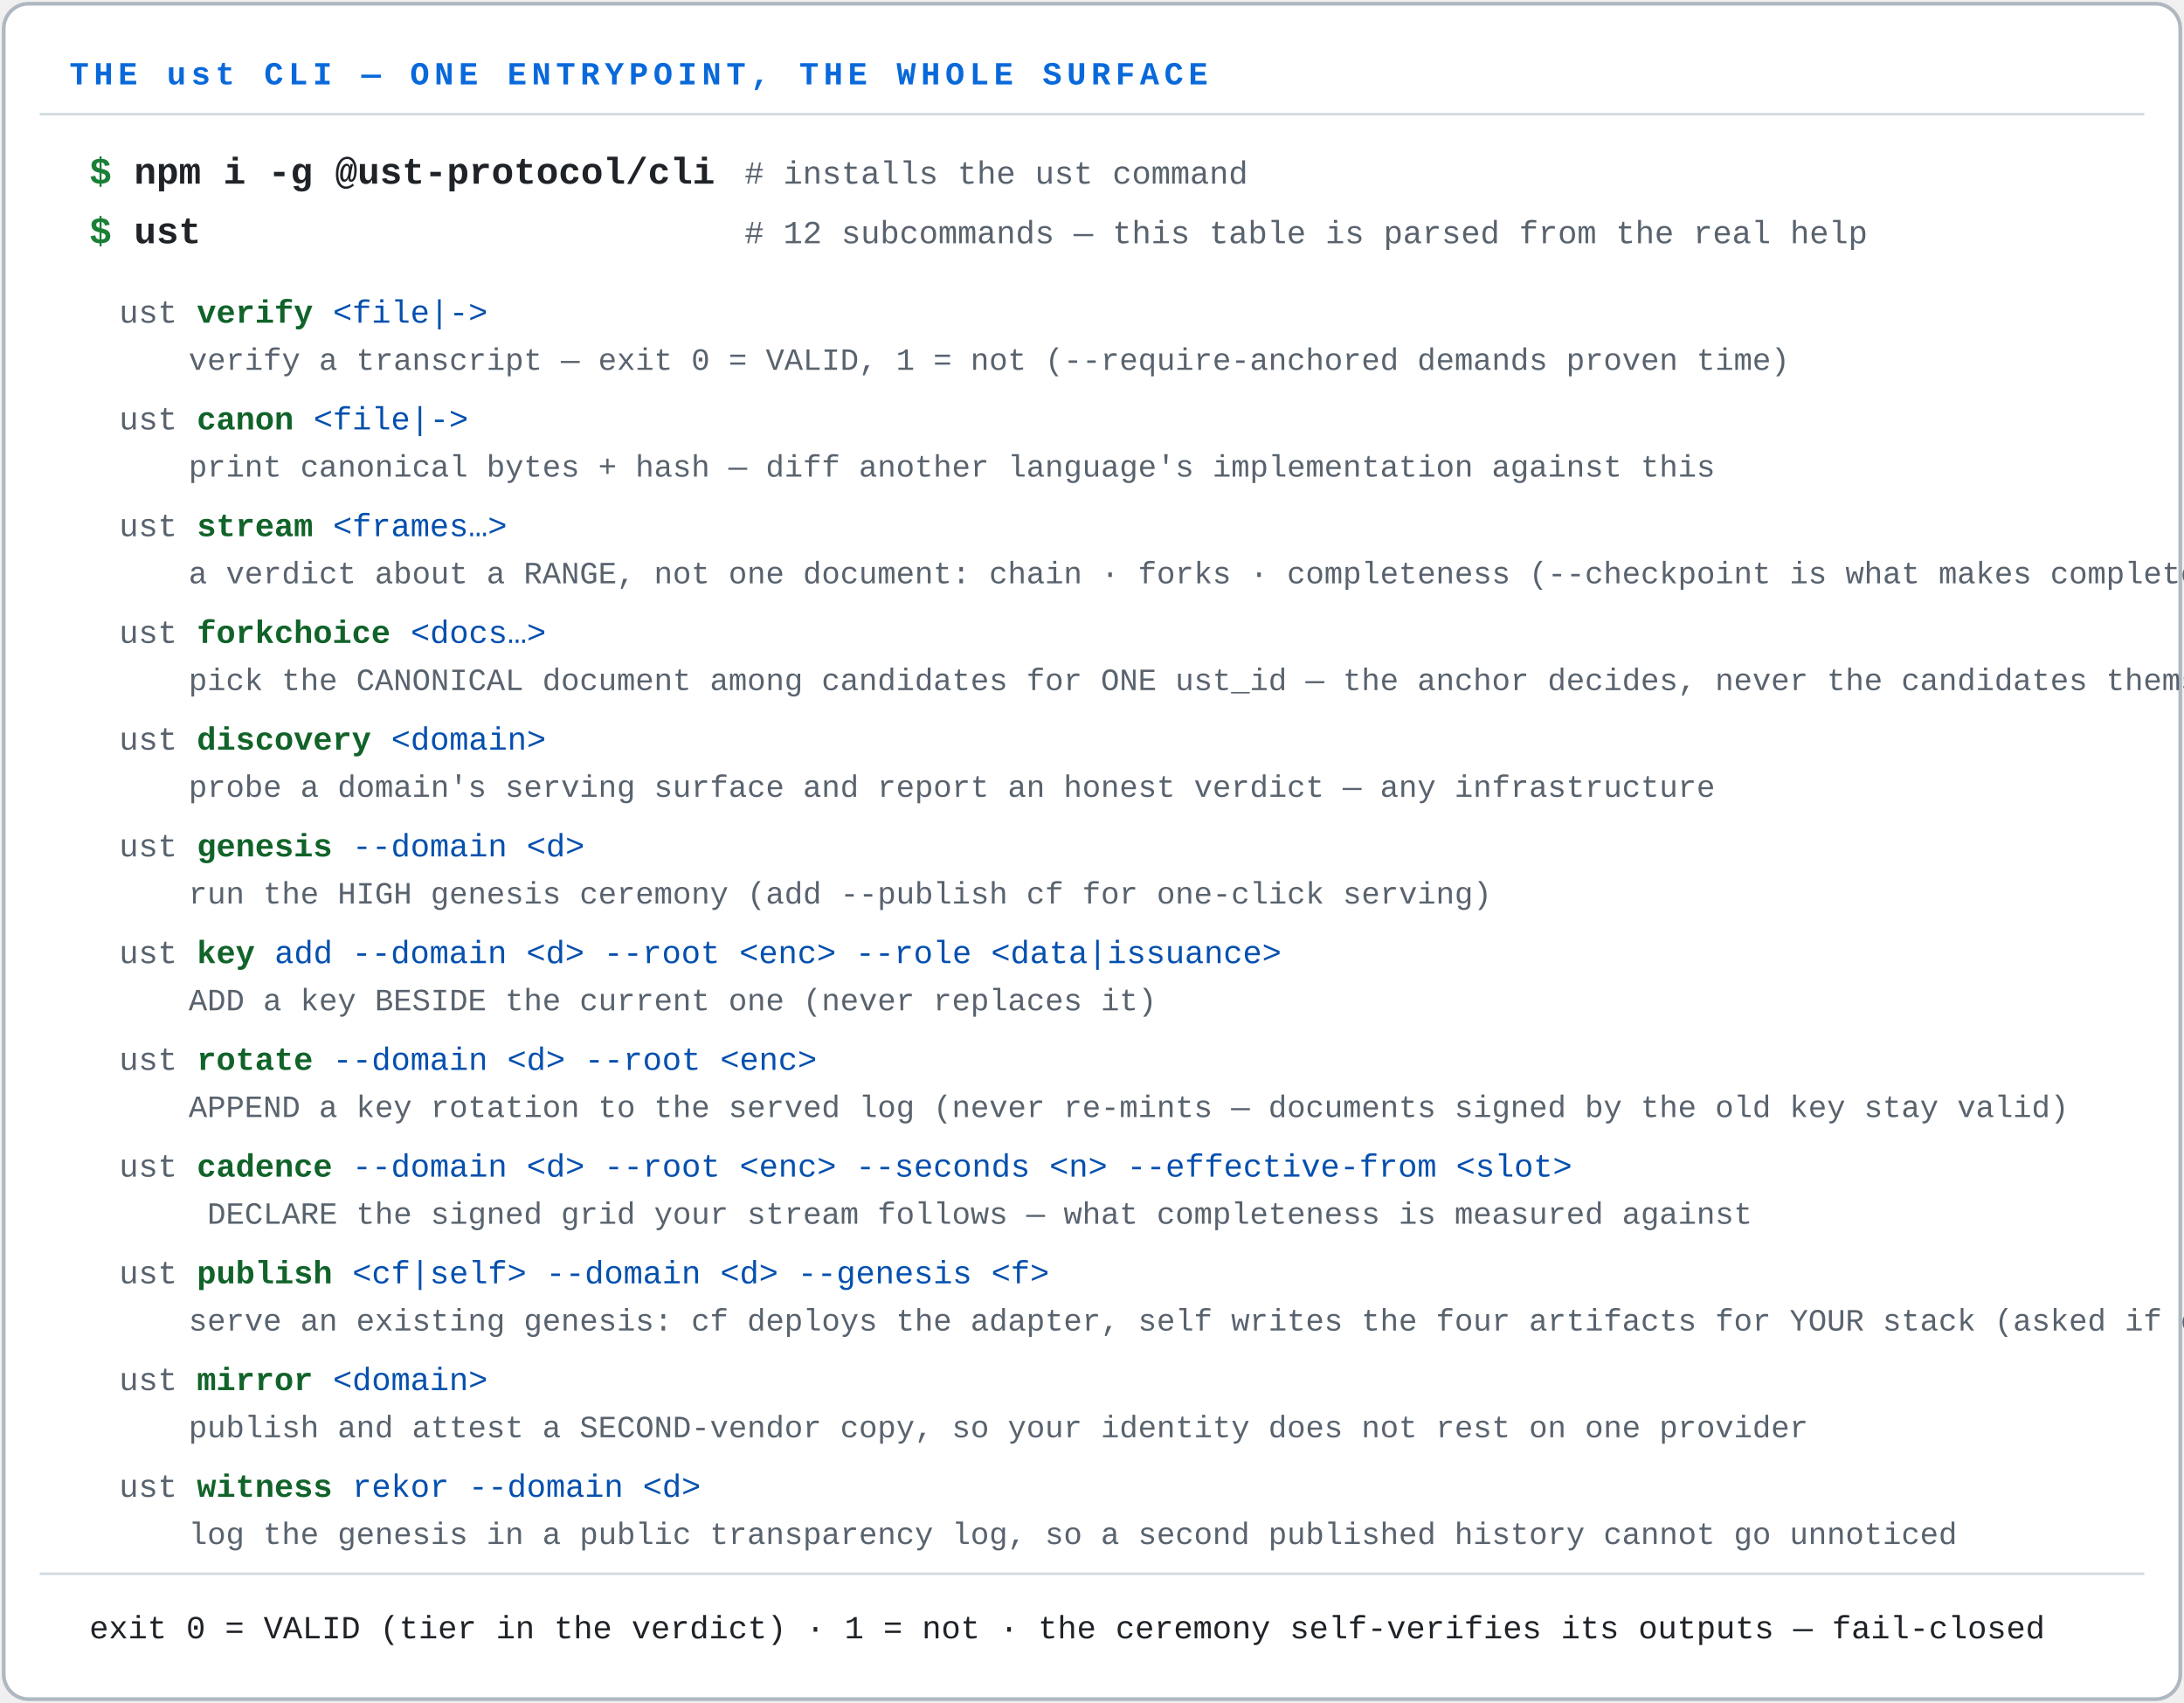
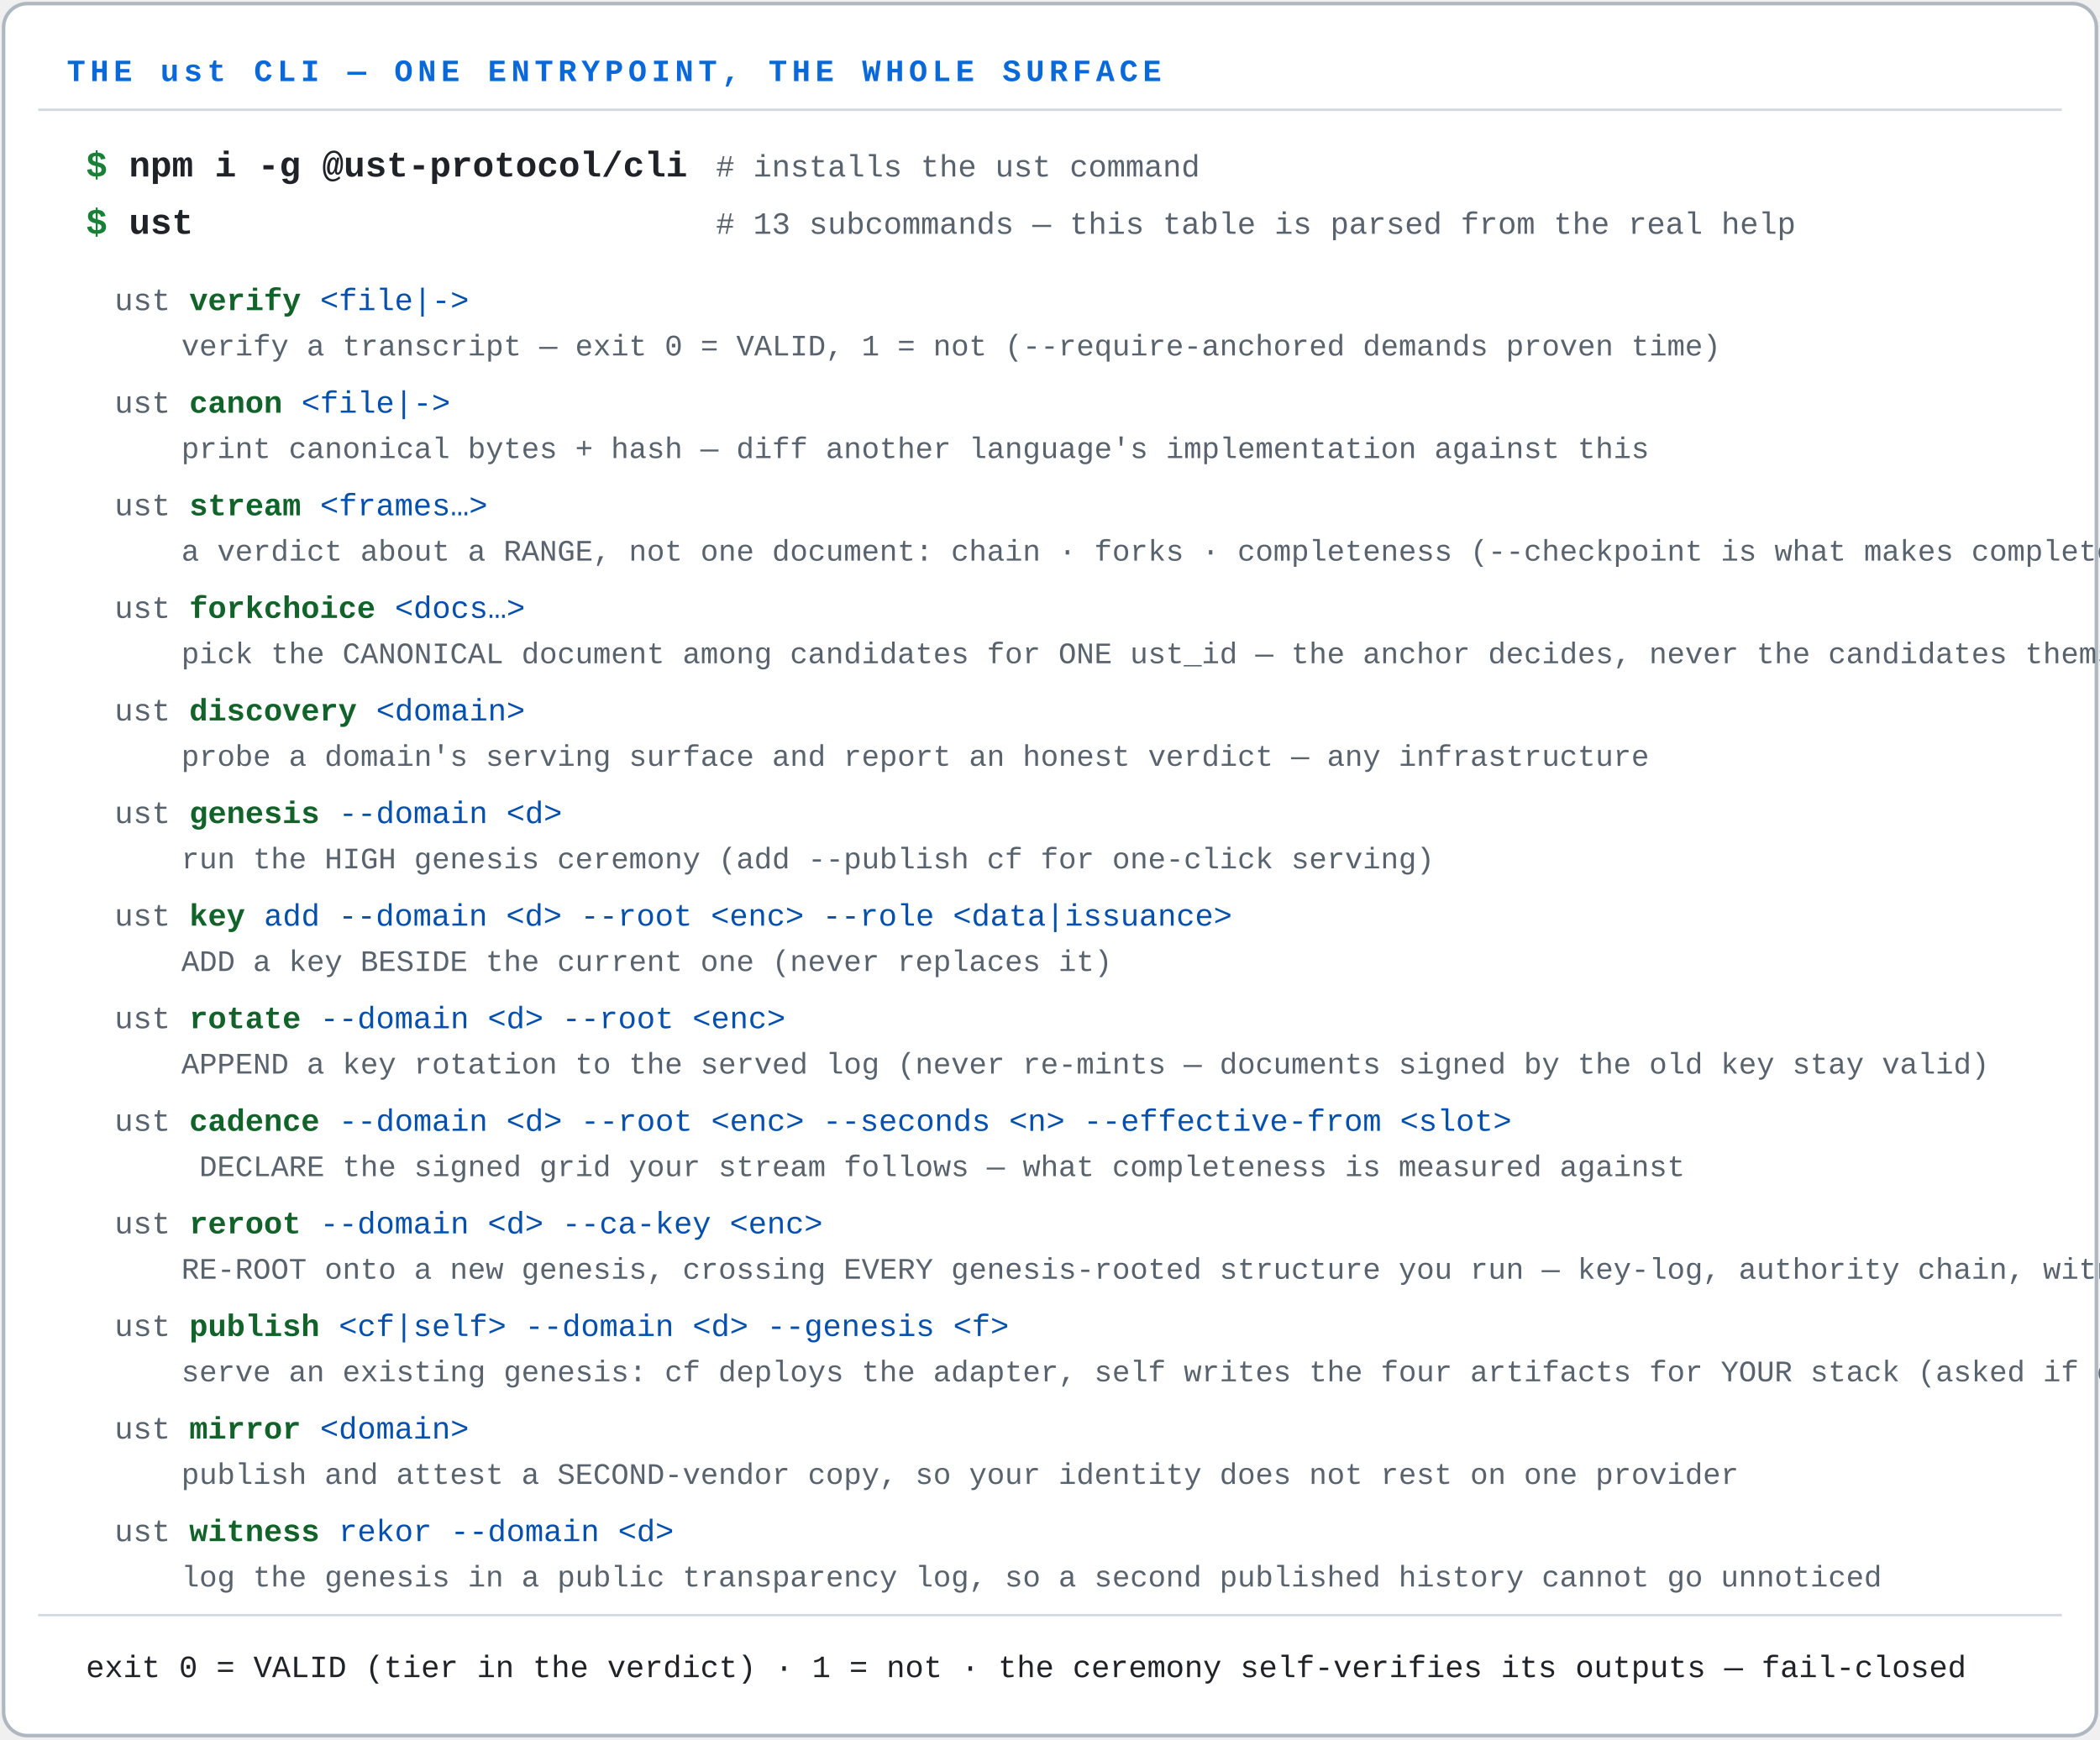
- <svg xmlns="http://www.w3.org/2000/svg" viewBox="0 0 880 686" role="img" aria-labelledby="ust-cli-t ust-cli-d">
+ <svg xmlns="http://www.w3.org/2000/svg" viewBox="0 0 880 729" role="img" aria-labelledby="ust-cli-t ust-cli-d">
  <g font-family="ui-monospace,SFMono-Regular,Menlo,Consolas,'Liberation Mono',monospace" font-size="15" xml:space="preserve">
-     <rect x="1.5" y="1.5" width="877" height="683" rx="10" fill="#ffffff" stroke="#afb8c1" stroke-width="1.5" />
+     <rect x="1.5" y="1.5" width="877" height="726" rx="10" fill="#ffffff" stroke="#afb8c1" stroke-width="1.5" />
    <line x1="16" y1="46" x2="864" y2="46" stroke="#d1d9e0" stroke-width="1" />
    <text x="28" y="34" fill="#0969da" font-size="13" font-weight="600" letter-spacing="2">THE ust CLI — ONE ENTRYPOINT, THE WHOLE SURFACE</text>
    <text x="36" y="74" fill="#1a7f37" font-weight="600">$</text>
    <text x="54" y="74" fill="#1f2328" font-weight="600">npm i -g @ust-protocol/cli</text>
    <text x="300" y="74" fill="#59636e" font-size="13"># installs the ust command</text>
    <text x="36" y="98" fill="#1a7f37" font-weight="600">$</text>
    <text x="54" y="98" fill="#1f2328" font-weight="600">ust</text>
-     <text x="300" y="98" fill="#59636e" font-size="13"># 12 subcommands — this table is parsed from the real help</text>
+     <text x="300" y="98" fill="#59636e" font-size="13"># 13 subcommands — this table is parsed from the real help</text>
    <text x="48" y="130" fill="#59636e" font-size="13">ust</text>
    <text x="79.32" y="130" fill="#116329" font-size="13" font-weight="600">verify</text>
    <text x="134.13" y="130" fill="#0550ae" font-size="13">&lt;file|-&gt;</text>
    <text x="76" y="149" fill="#59636e" font-size="12.5">verify a transcript — exit 0 = VALID, 1 = not (--require-anchored demands proven time)</text>
    <text x="48" y="173" fill="#59636e" font-size="13">ust</text>
    <text x="79.32" y="173" fill="#116329" font-size="13" font-weight="600">canon</text>
    <text x="126.3" y="173" fill="#0550ae" font-size="13">&lt;file|-&gt;</text>
    <text x="76" y="192" fill="#59636e" font-size="12.5">print canonical bytes + hash — diff another language's implementation against this</text>
    <text x="48" y="216" fill="#59636e" font-size="13">ust</text>
    <text x="79.32" y="216" fill="#116329" font-size="13" font-weight="600">stream</text>
    <text x="134.13" y="216" fill="#0550ae" font-size="13">&lt;frames…&gt;</text>
    <text x="76" y="235" fill="#59636e" font-size="12.5">a verdict about a RANGE, not one document: chain · forks · completeness (--checkpoint is what makes completeness answerable at all)</text>
    <text x="48" y="259" fill="#59636e" font-size="13">ust</text>
    <text x="79.32" y="259" fill="#116329" font-size="13" font-weight="600">forkchoice</text>
    <text x="165.45" y="259" fill="#0550ae" font-size="13">&lt;docs…&gt;</text>
    <text x="76" y="278" fill="#59636e" font-size="12.5">pick the CANONICAL document among candidates for ONE ust_id — the anchor decides, never the candidates themselves</text>
    <text x="48" y="302" fill="#59636e" font-size="13">ust</text>
    <text x="79.32" y="302" fill="#116329" font-size="13" font-weight="600">discovery</text>
    <text x="157.62" y="302" fill="#0550ae" font-size="13">&lt;domain&gt;</text>
    <text x="76" y="321" fill="#59636e" font-size="12.5">probe a domain's serving surface and report an honest verdict — any infrastructure</text>
    <text x="48" y="345" fill="#59636e" font-size="13">ust</text>
    <text x="79.32" y="345" fill="#116329" font-size="13" font-weight="600">genesis</text>
    <text x="141.96" y="345" fill="#0550ae" font-size="13">--domain &lt;d&gt;</text>
    <text x="76" y="364" fill="#59636e" font-size="12.5">run the HIGH genesis ceremony (add --publish cf for one-click serving)</text>
    <text x="48" y="388" fill="#59636e" font-size="13">ust</text>
    <text x="79.32" y="388" fill="#116329" font-size="13" font-weight="600">key</text>
    <text x="110.64" y="388" fill="#0550ae" font-size="13">add --domain &lt;d&gt; --root &lt;enc&gt; --role &lt;data|issuance&gt;</text>
    <text x="76" y="407" fill="#59636e" font-size="12.5">ADD a key BESIDE the current one (never replaces it)</text>
    <text x="48" y="431" fill="#59636e" font-size="13">ust</text>
    <text x="79.32" y="431" fill="#116329" font-size="13" font-weight="600">rotate</text>
    <text x="134.13" y="431" fill="#0550ae" font-size="13">--domain &lt;d&gt; --root &lt;enc&gt;</text>
    <text x="76" y="450" fill="#59636e" font-size="12.5">APPEND a key rotation to the served log (never re-mints — documents signed by the old key stay valid)</text>
    <text x="48" y="474" fill="#59636e" font-size="13">ust</text>
    <text x="79.32" y="474" fill="#116329" font-size="13" font-weight="600">cadence</text>
    <text x="141.96" y="474" fill="#0550ae" font-size="13">--domain &lt;d&gt; --root &lt;enc&gt; --seconds &lt;n&gt; --effective-from &lt;slot&gt;</text>
    <text x="76" y="493" fill="#59636e" font-size="12.5"> DECLARE the signed grid your stream follows — what completeness is measured against</text>
    <text x="48" y="517" fill="#59636e" font-size="13">ust</text>
-     <text x="79.32" y="517" fill="#116329" font-size="13" font-weight="600">publish</text>
-     <text x="141.96" y="517" fill="#0550ae" font-size="13">&lt;cf|self&gt; --domain &lt;d&gt; --genesis &lt;f&gt;</text>
-     <text x="76" y="536" fill="#59636e" font-size="12.5">serve an existing genesis: cf deploys the adapter, self writes the four artifacts for YOUR stack (asked if omitted)</text>
+     <text x="79.32" y="517" fill="#116329" font-size="13" font-weight="600">reroot</text>
+     <text x="134.13" y="517" fill="#0550ae" font-size="13">--domain &lt;d&gt; --ca-key &lt;enc&gt;</text>
+     <text x="76" y="536" fill="#59636e" font-size="12.5">RE-ROOT onto a new genesis, crossing EVERY genesis-rooted structure you run — key-log, authority chain, witness log (the NAME), cadence. Writes artifacts; publishes nothing. Your writer must cross the last axis itself.</text>
    <text x="48" y="560" fill="#59636e" font-size="13">ust</text>
-     <text x="79.32" y="560" fill="#116329" font-size="13" font-weight="600">mirror</text>
-     <text x="134.13" y="560" fill="#0550ae" font-size="13">&lt;domain&gt;</text>
-     <text x="76" y="579" fill="#59636e" font-size="12.5">publish and attest a SECOND-vendor copy, so your identity does not rest on one provider</text>
+     <text x="79.32" y="560" fill="#116329" font-size="13" font-weight="600">publish</text>
+     <text x="141.96" y="560" fill="#0550ae" font-size="13">&lt;cf|self&gt; --domain &lt;d&gt; --genesis &lt;f&gt;</text>
+     <text x="76" y="579" fill="#59636e" font-size="12.5">serve an existing genesis: cf deploys the adapter, self writes the four artifacts for YOUR stack (asked if omitted)</text>
    <text x="48" y="603" fill="#59636e" font-size="13">ust</text>
-     <text x="79.32" y="603" fill="#116329" font-size="13" font-weight="600">witness</text>
-     <text x="141.96" y="603" fill="#0550ae" font-size="13">rekor --domain &lt;d&gt;</text>
-     <text x="76" y="622" fill="#59636e" font-size="12.5">log the genesis in a public transparency log, so a second published history cannot go unnoticed</text>
-     <line x1="16" y1="634" x2="864" y2="634" stroke="#d1d9e0" stroke-width="1" />
-     <text x="36" y="660" fill="#1f2328" font-size="13">exit 0 = VALID (tier in the verdict) · 1 = not · the ceremony self-verifies its outputs — fail-closed</text>
+     <text x="79.32" y="603" fill="#116329" font-size="13" font-weight="600">mirror</text>
+     <text x="134.13" y="603" fill="#0550ae" font-size="13">&lt;domain&gt;</text>
+     <text x="76" y="622" fill="#59636e" font-size="12.5">publish and attest a SECOND-vendor copy, so your identity does not rest on one provider</text>
+     <text x="48" y="646" fill="#59636e" font-size="13">ust</text>
+     <text x="79.32" y="646" fill="#116329" font-size="13" font-weight="600">witness</text>
+     <text x="141.96" y="646" fill="#0550ae" font-size="13">rekor --domain &lt;d&gt;</text>
+     <text x="76" y="665" fill="#59636e" font-size="12.5">log the genesis in a public transparency log, so a second published history cannot go unnoticed</text>
+     <line x1="16" y1="677" x2="864" y2="677" stroke="#d1d9e0" stroke-width="1" />
+     <text x="36" y="703" fill="#1f2328" font-size="13">exit 0 = VALID (tier in the verdict) · 1 = not · the ceremony self-verifies its outputs — fail-closed</text>
  </g>
</svg>
